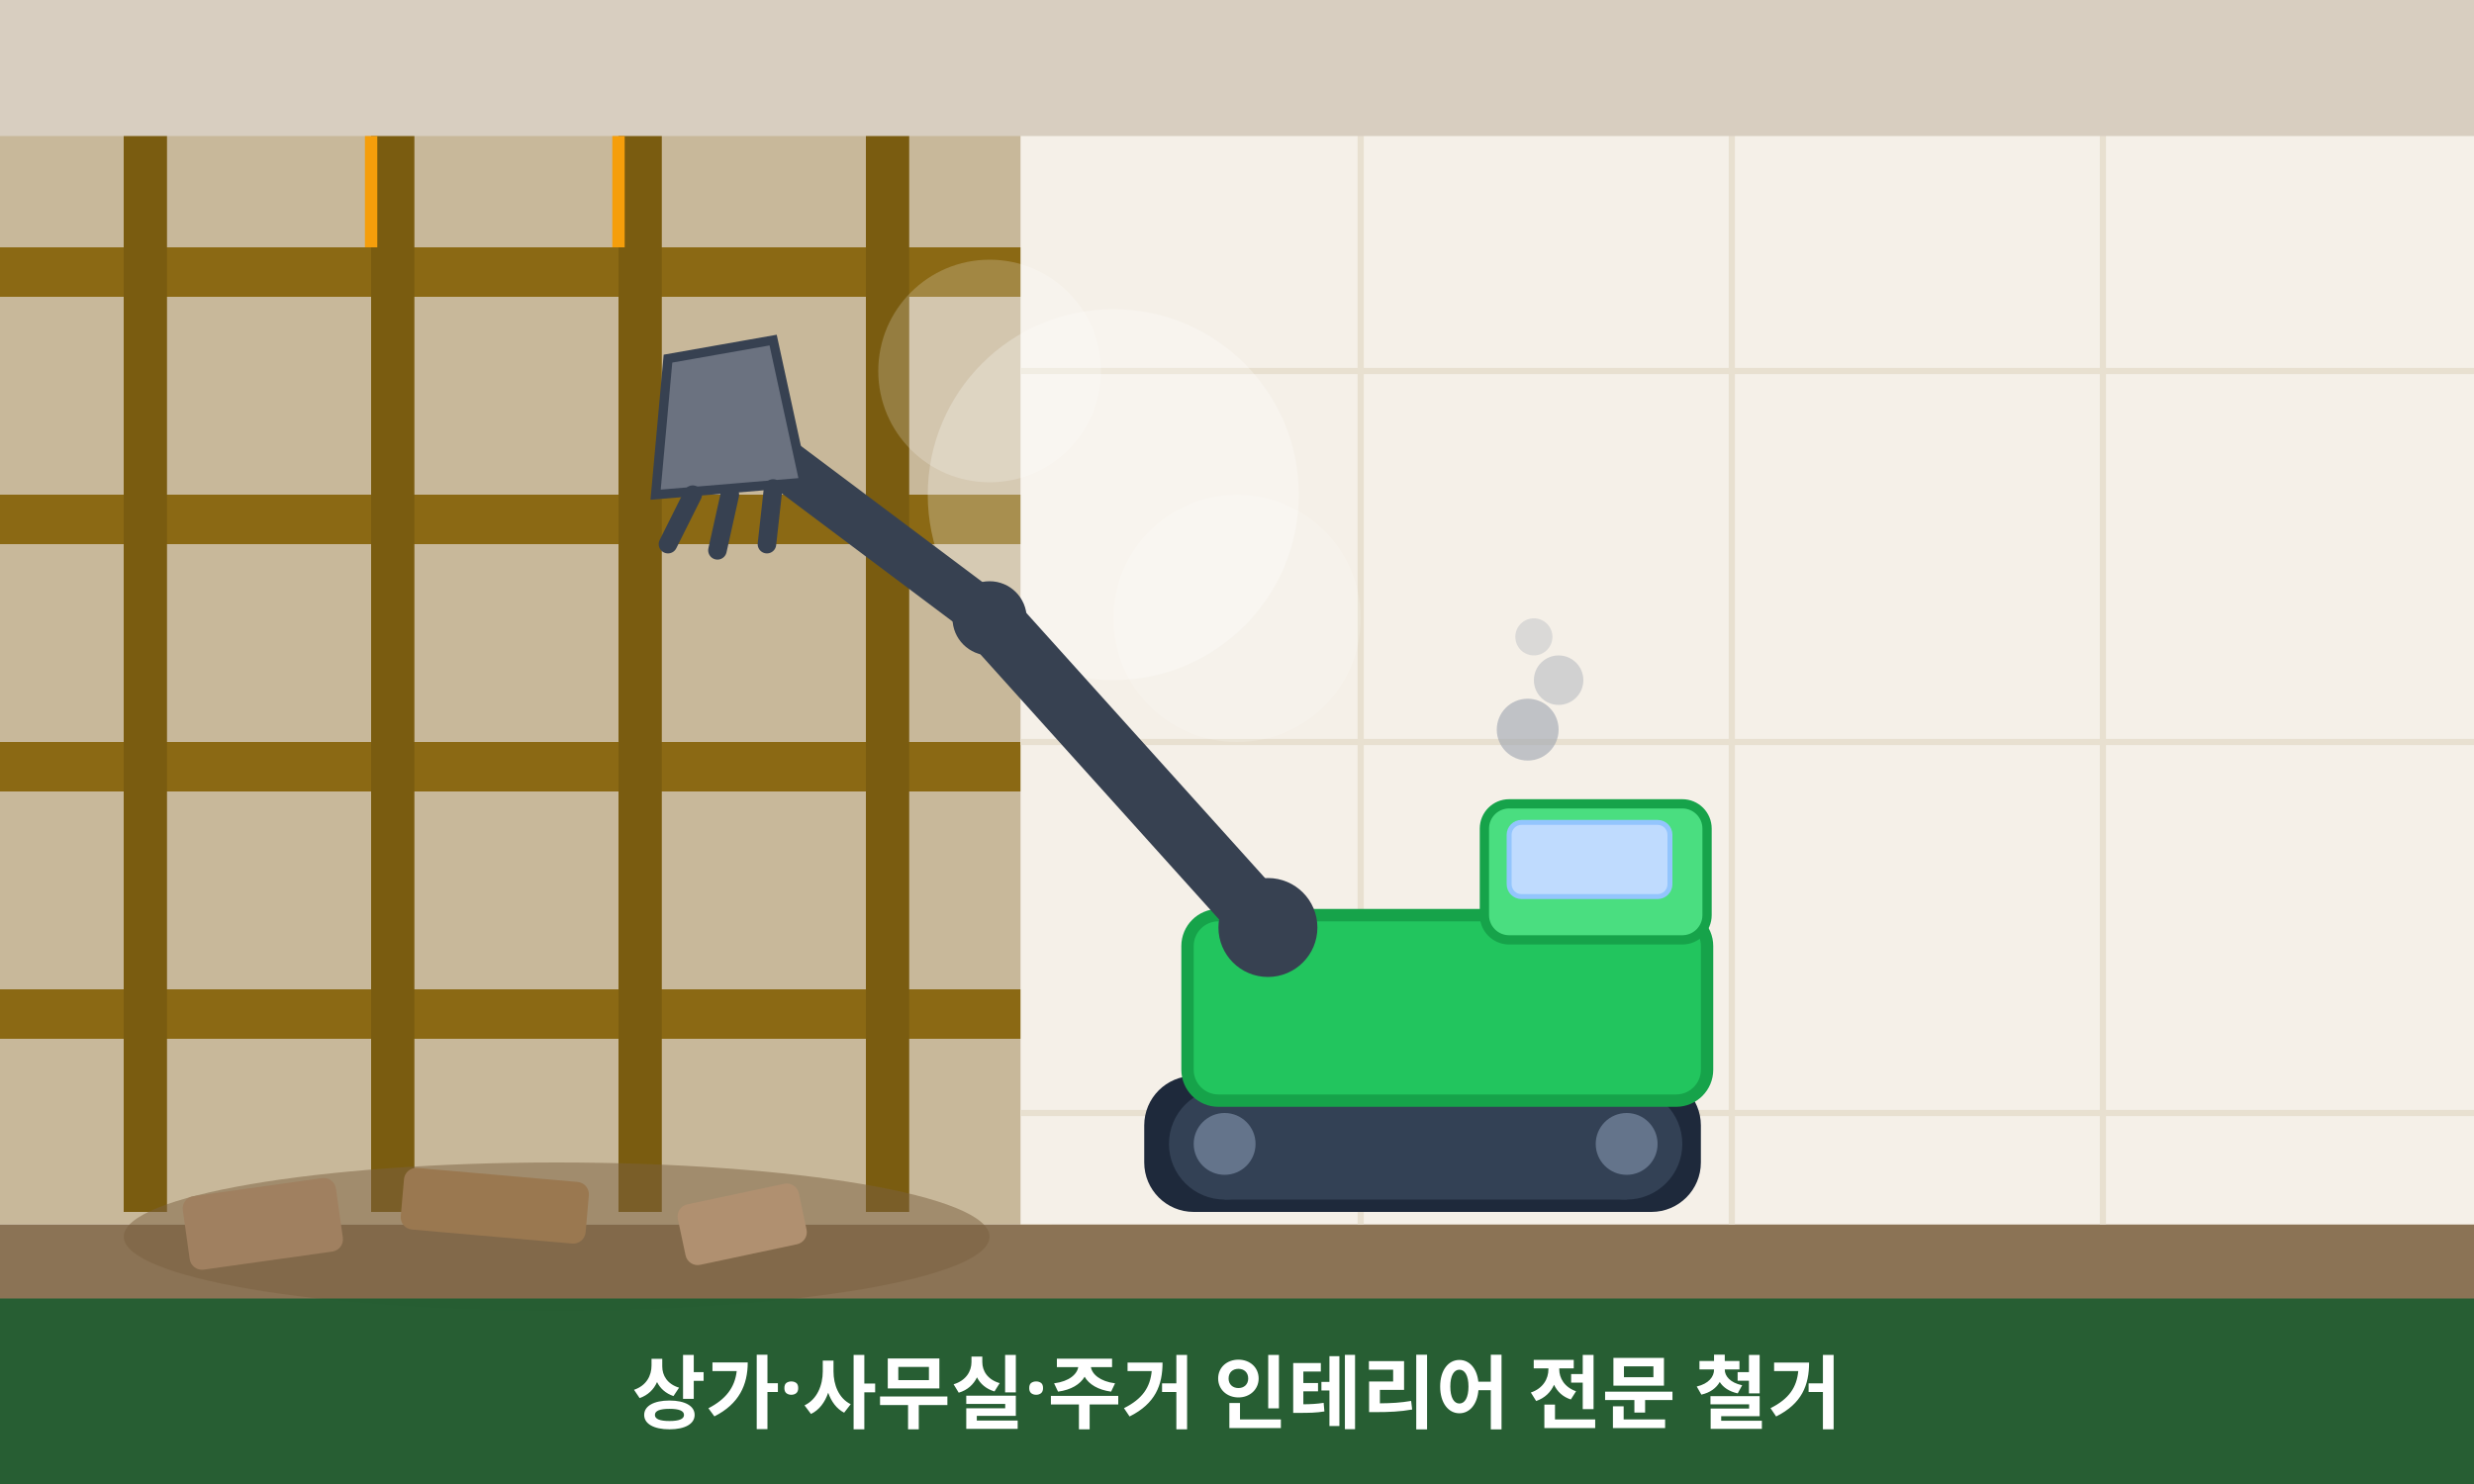
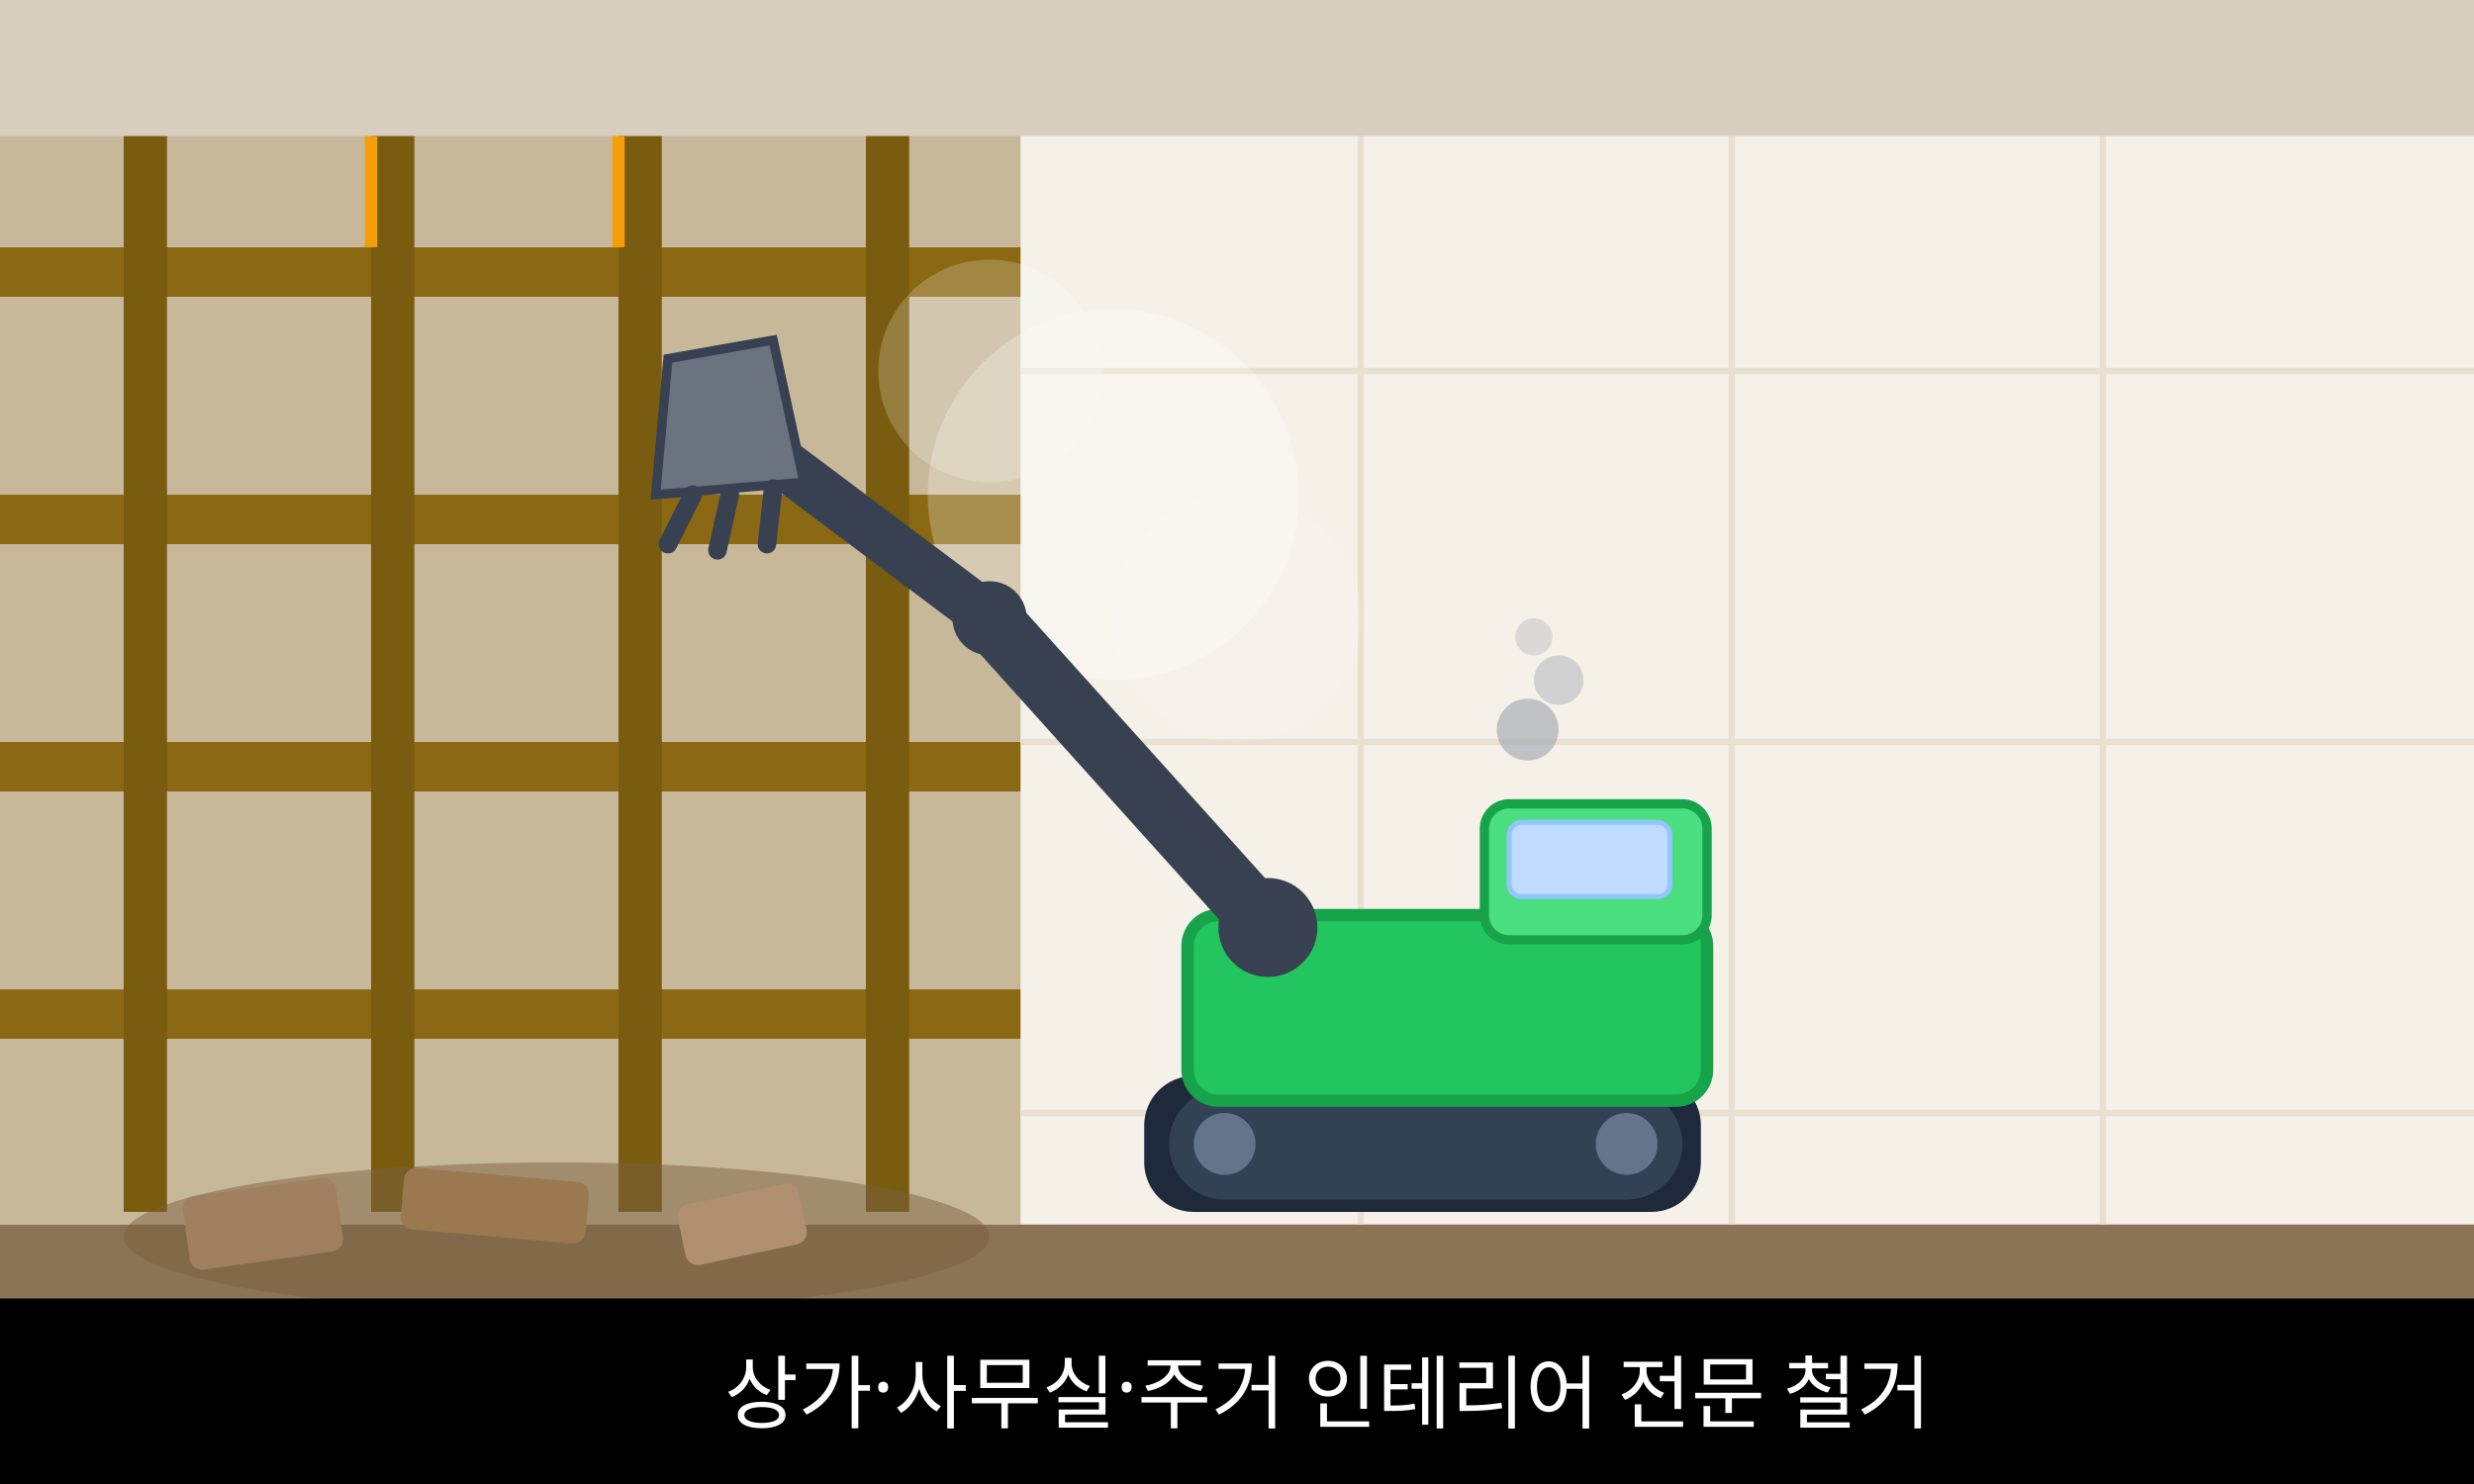
- <svg xmlns="http://www.w3.org/2000/svg" viewBox="0 0 400 240" width="400" height="240">
-   <rect width="400" height="240" fill="#e8e0d4" />
-   <rect x="0" y="195" width="400" height="45" fill="#8b7355" />
-   <rect x="0" y="0" width="400" height="198" fill="#f0e8dc" />
-   <rect x="0" y="20" width="170" height="178" fill="#c8b89a" />
-   <rect x="0" y="40" width="170" height="8" fill="#8b6914" />
-   <rect x="0" y="80" width="170" height="8" fill="#8b6914" />
-   <rect x="0" y="120" width="170" height="8" fill="#8b6914" />
-   <rect x="0" y="160" width="170" height="8" fill="#8b6914" />
-   <rect x="20" y="20" width="7" height="176" fill="#7a5c10" />
-   <rect x="60" y="20" width="7" height="176" fill="#7a5c10" />
-   <rect x="100" y="20" width="7" height="176" fill="#7a5c10" />
-   <rect x="140" y="20" width="7" height="176" fill="#7a5c10" />
-   <rect x="165" y="0" width="235" height="198" fill="#f5f0e8" />
-   <line x1="165" y1="60" x2="400" y2="60" stroke="#e8e0d0" stroke-width="1" />
-   <line x1="165" y1="120" x2="400" y2="120" stroke="#e8e0d0" stroke-width="1" />
-   <line x1="165" y1="180" x2="400" y2="180" stroke="#e8e0d0" stroke-width="1" />
-   <line x1="220" y1="0" x2="220" y2="198" stroke="#e8e0d0" stroke-width="1" />
-   <line x1="280" y1="0" x2="280" y2="198" stroke="#e8e0d0" stroke-width="1" />
-   <line x1="340" y1="0" x2="340" y2="198" stroke="#e8e0d0" stroke-width="1" />
-   <rect x="0" y="0" width="400" height="22" fill="#d8cec0" />
-   <line x1="60" y1="22" x2="60" y2="40" stroke="#f59e0b" stroke-width="2" />
-   <line x1="100" y1="22" x2="100" y2="40" stroke="#f59e0b" stroke-width="2" />
-   <circle cx="180" cy="80" r="30" fill="white" opacity="0.25" />
-   <circle cx="160" cy="60" r="18" fill="white" opacity="0.2" />
-   <circle cx="200" cy="100" r="20" fill="white" opacity="0.15" />
-   <ellipse cx="90" cy="200" rx="70" ry="12" fill="#7a6040" opacity="0.5" />
-   <rect x="30" y="192" width="25" height="12" rx="2" fill="#a08060" transform="rotate(-8 42 198)" />
-   <rect x="65" y="190" width="30" height="10" rx="2" fill="#9a7850" transform="rotate(5 80 195)" />
-   <rect x="110" y="193" width="20" height="10" rx="2" fill="#b09070" transform="rotate(-12 120 198)" />
-   <rect x="185" y="174" width="90" height="22" rx="8" fill="#1e293b" />
-   <circle cx="198" cy="185" r="9" fill="#334155" />
-   <circle cx="263" cy="185" r="9" fill="#334155" />
-   <rect x="198" y="176" width="65" height="18" fill="#334155" />
-   <circle cx="198" cy="185" r="5" fill="#64748b" />
-   <circle cx="263" cy="185" r="5" fill="#64748b" />
-   <rect x="192" y="148" width="84" height="30" rx="5" fill="#22c55e" stroke="#16a34a" stroke-width="2" />
-   <rect x="240" y="130" width="36" height="22" rx="4" fill="#4ade80" stroke="#16a34a" stroke-width="1.5" />
-   <rect x="244" y="133" width="26" height="12" rx="2" fill="#bfdbfe" stroke="#93c5fd" stroke-width="0.8" />
-   <line x1="205" y1="150" x2="160" y2="100" stroke="#374151" stroke-width="10" stroke-linecap="round" />
-   <line x1="160" y1="100" x2="120" y2="70" stroke="#374151" stroke-width="8" stroke-linecap="round" />
-   <polygon points="108,58 125,55 130,78 106,80" fill="#6b7280" stroke="#374151" stroke-width="1.5" />
-   <line x1="112" y1="80" x2="108" y2="88" stroke="#374151" stroke-width="3" stroke-linecap="round" />
-   <line x1="118" y1="80" x2="116" y2="89" stroke="#374151" stroke-width="3" stroke-linecap="round" />
-   <line x1="125" y1="79" x2="124" y2="88" stroke="#374151" stroke-width="3" stroke-linecap="round" />
-   <circle cx="205" cy="150" r="8" fill="#374151" />
-   <circle cx="160" cy="100" r="6" fill="#374151" />
-   <circle cx="247" cy="118" r="5" fill="#9ca3af" opacity="0.6" />
-   <circle cx="252" cy="110" r="4" fill="#9ca3af" opacity="0.4" />
-   <circle cx="248" cy="103" r="3" fill="#9ca3af" opacity="0.3" />
-   <rect x="0" y="210" width="400" height="30" fill="rgba(28,92,48,0.9)" />
-   <text x="200" y="230" font-family="'Noto Sans KR', sans-serif" font-size="13" font-weight="bold" fill="white" text-anchor="middle">상가·사무실·주거 인테리어 전문 철거</text>
+ <svg xmlns="http://www.w3.org/2000/svg" id="_레이어_1" data-name="레이어_1" version="1.1" viewBox="0 0 400 240">
+   <defs>
+     <style>
+       .st0 {
+         fill: #374151;
+       }
+ 
+       .st1 {
+         fill: #a08060;
+       }
+ 
+       .st2 {
+         fill: #bfdbfe;
+         stroke: #93c5fd;
+         stroke-width: .8px;
+       }
+ 
+       .st3 {
+         fill: #8b7355;
+       }
+ 
+       .st4 {
+         fill: #7a6040;
+         opacity: .5;
+       }
+ 
+       .st4, .st5, .st6, .st7, .st8, .st9, .st10, .st11 {
+         isolation: isolate;
+       }
+ 
+       .st12 {
+         stroke-width: 8px;
+       }
+ 
+       .st12, .st13, .st14, .st15 {
+         stroke: #374151;
+       }
+ 
+       .st12, .st16, .st14, .st15, .st17 {
+         fill: none;
+       }
+ 
+       .st12, .st14, .st15 {
+         stroke-linecap: round;
+       }
+ 
+       .st18 {
+         fill: #9a7850;
+       }
+ 
+       .st5 {
+         opacity: .4;
+       }
+ 
+       .st5, .st9, .st11 {
+         fill: #9ca3af;
+       }
+ 
+       .st13 {
+         fill: #6b7280;
+       }
+ 
+       .st13, .st19 {
+         stroke-width: 1.5px;
+       }
+ 
+       .st20 {
+         fill: #8b6914;
+       }
+ 
+       .st6 {
+         opacity: .15;
+       }
+ 
+       .st6, .st7, .st8, .st10 {
+         fill: #fff;
+       }
+ 
+       .st19 {
+         fill: #4ade80;
+       }
+ 
+       .st19, .st21 {
+         stroke: #16a34a;
+       }
+ 
+       .st7 {
+         font-family: MalgunGothicBold, 'Malgun Gothic';
+         font-size: 13px;
+       }
+ 
+       .st22 {
+         fill: #7a5c10;
+       }
+ 
+       .st23 {
+         fill: #334155;
+       }
+ 
+       .st24 {
+         fill: #1e293b;
+       }
+ 
+       .st25 {
+         fill: #b09070;
+       }
+ 
+       .st26 {
+         fill: #d8cec0;
+       }
+ 
+       .st8 {
+         opacity: .25;
+       }
+ 
+       .st27 {
+         fill: #f0e8dc;
+       }
+ 
+       .st9 {
+         opacity: .6;
+       }
+ 
+       .st28 {
+         fill: #c8b89a;
+       }
+ 
+       .st16 {
+         stroke: #f59e0b;
+       }
+ 
+       .st16, .st21 {
+         stroke-width: 2px;
+       }
+ 
+       .st29 {
+         fill: #f5f0e8;
+       }
+ 
+       .st30 {
+         fill: #64748b;
+       }
+ 
+       .st14 {
+         stroke-width: 10px;
+       }
+ 
+       .st21 {
+         fill: #22c55e;
+       }
+ 
+       .st15 {
+         stroke-width: 3px;
+       }
+ 
+       .st10 {
+         opacity: .2;
+       }
+ 
+       .st11 {
+         opacity: .3;
+       }
+ 
+       .st31 {
+         fill: #e8e0d4;
+       }
+ 
+       .st17 {
+         stroke: #e8e0d0;
+       }
+     </style>
+   </defs>
+   <rect class="st31" y="0" width="400" height="240" />
+   <rect class="st3" y="195" width="400" height="45" />
+   <rect class="st27" y="0" width="400" height="198" />
+   <rect class="st28" y="20" width="170" height="178" />
+   <rect class="st20" y="40" width="170" height="8" />
+   <rect class="st20" y="80" width="170" height="8" />
+   <rect class="st20" y="120" width="170" height="8" />
+   <rect class="st20" y="160" width="170" height="8" />
+   <rect class="st22" x="20" y="20" width="7" height="176" />
+   <rect class="st22" x="60" y="20" width="7" height="176" />
+   <rect class="st22" x="100" y="20" width="7" height="176" />
+   <rect class="st22" x="140" y="20" width="7" height="176" />
+   <rect class="st29" x="165" y="0" width="235" height="198" />
+   <line class="st17" x1="165" y1="60" x2="400" y2="60" />
+   <line class="st17" x1="165" y1="120" x2="400" y2="120" />
+   <line class="st17" x1="165" y1="180" x2="400" y2="180" />
+   <line class="st17" x1="220" y1="0" x2="220" y2="198" />
+   <line class="st17" x1="280" y1="0" x2="280" y2="198" />
+   <line class="st17" x1="340" y1="0" x2="340" y2="198" />
+   <rect class="st26" y="0" width="400" height="22" />
+   <line class="st16" x1="60" y1="22" x2="60" y2="40" />
+   <line class="st16" x1="100" y1="22" x2="100" y2="40" />
+   <circle class="st8" cx="180" cy="80" r="30" />
+   <circle class="st10" cx="160" cy="60" r="18" />
+   <circle class="st6" cx="200" cy="100" r="20" />
+   <ellipse class="st4" cx="90" cy="200" rx="70" ry="12" />
+   <rect class="st1" x="30" y="191.93" width="25" height="12" rx="2" ry="2" transform="translate(-27.13 7.84) rotate(-8)" />
+   <rect class="st18" x="75" y="180" width="10" height="30" rx="2" ry="2" transform="translate(-121.23 257.7) rotate(-85)" />
+   <rect class="st25" x="110" y="193" width="20" height="10" rx="2" ry="2" transform="translate(-38.54 29.28) rotate(-12)" />
+   <rect class="st24" x="185" y="174" width="90" height="22" rx="8" ry="8" />
+   <circle class="st23" cx="198" cy="185" r="9" />
+   <circle class="st23" cx="263" cy="185" r="9" />
+   <rect class="st23" x="198" y="176" width="65" height="18" />
+   <circle class="st30" cx="198" cy="185" r="5" />
+   <circle class="st30" cx="263" cy="185" r="5" />
+   <rect class="st21" x="192" y="148" width="84" height="30" rx="5" ry="5" />
+   <rect class="st19" x="240" y="130" width="36" height="22" rx="4" ry="4" />
+   <rect class="st2" x="244" y="133" width="26" height="12" rx="2" ry="2" />
+   <line class="st14" x1="205" y1="150" x2="160" y2="100" />
+   <line class="st12" x1="160" y1="100" x2="120" y2="70" />
+   <polygon class="st13" points="108 58 125 55 130 78 106 80 108 58" />
+   <line class="st15" x1="112" y1="80" x2="108" y2="88" />
+   <line class="st15" x1="118" y1="80" x2="116" y2="89" />
+   <line class="st15" x1="125" y1="79" x2="124" y2="88" />
+   <circle class="st0" cx="205" cy="150" r="8" />
+   <circle class="st0" cx="160" cy="100" r="6" />
+   <circle class="st9" cx="247" cy="118" r="5" />
+   <circle class="st5" cx="252" cy="110" r="4" />
+   <circle class="st11" cx="248" cy="103" r="3" />
+   <rect y="210" width="400" height="30" />
+   <text class="st7" transform="translate(117.13 230)">
+     <tspan x="0" y="0">상가·사무실·주거 인테리어 전문 철거</tspan>
+   </text>
</svg>
